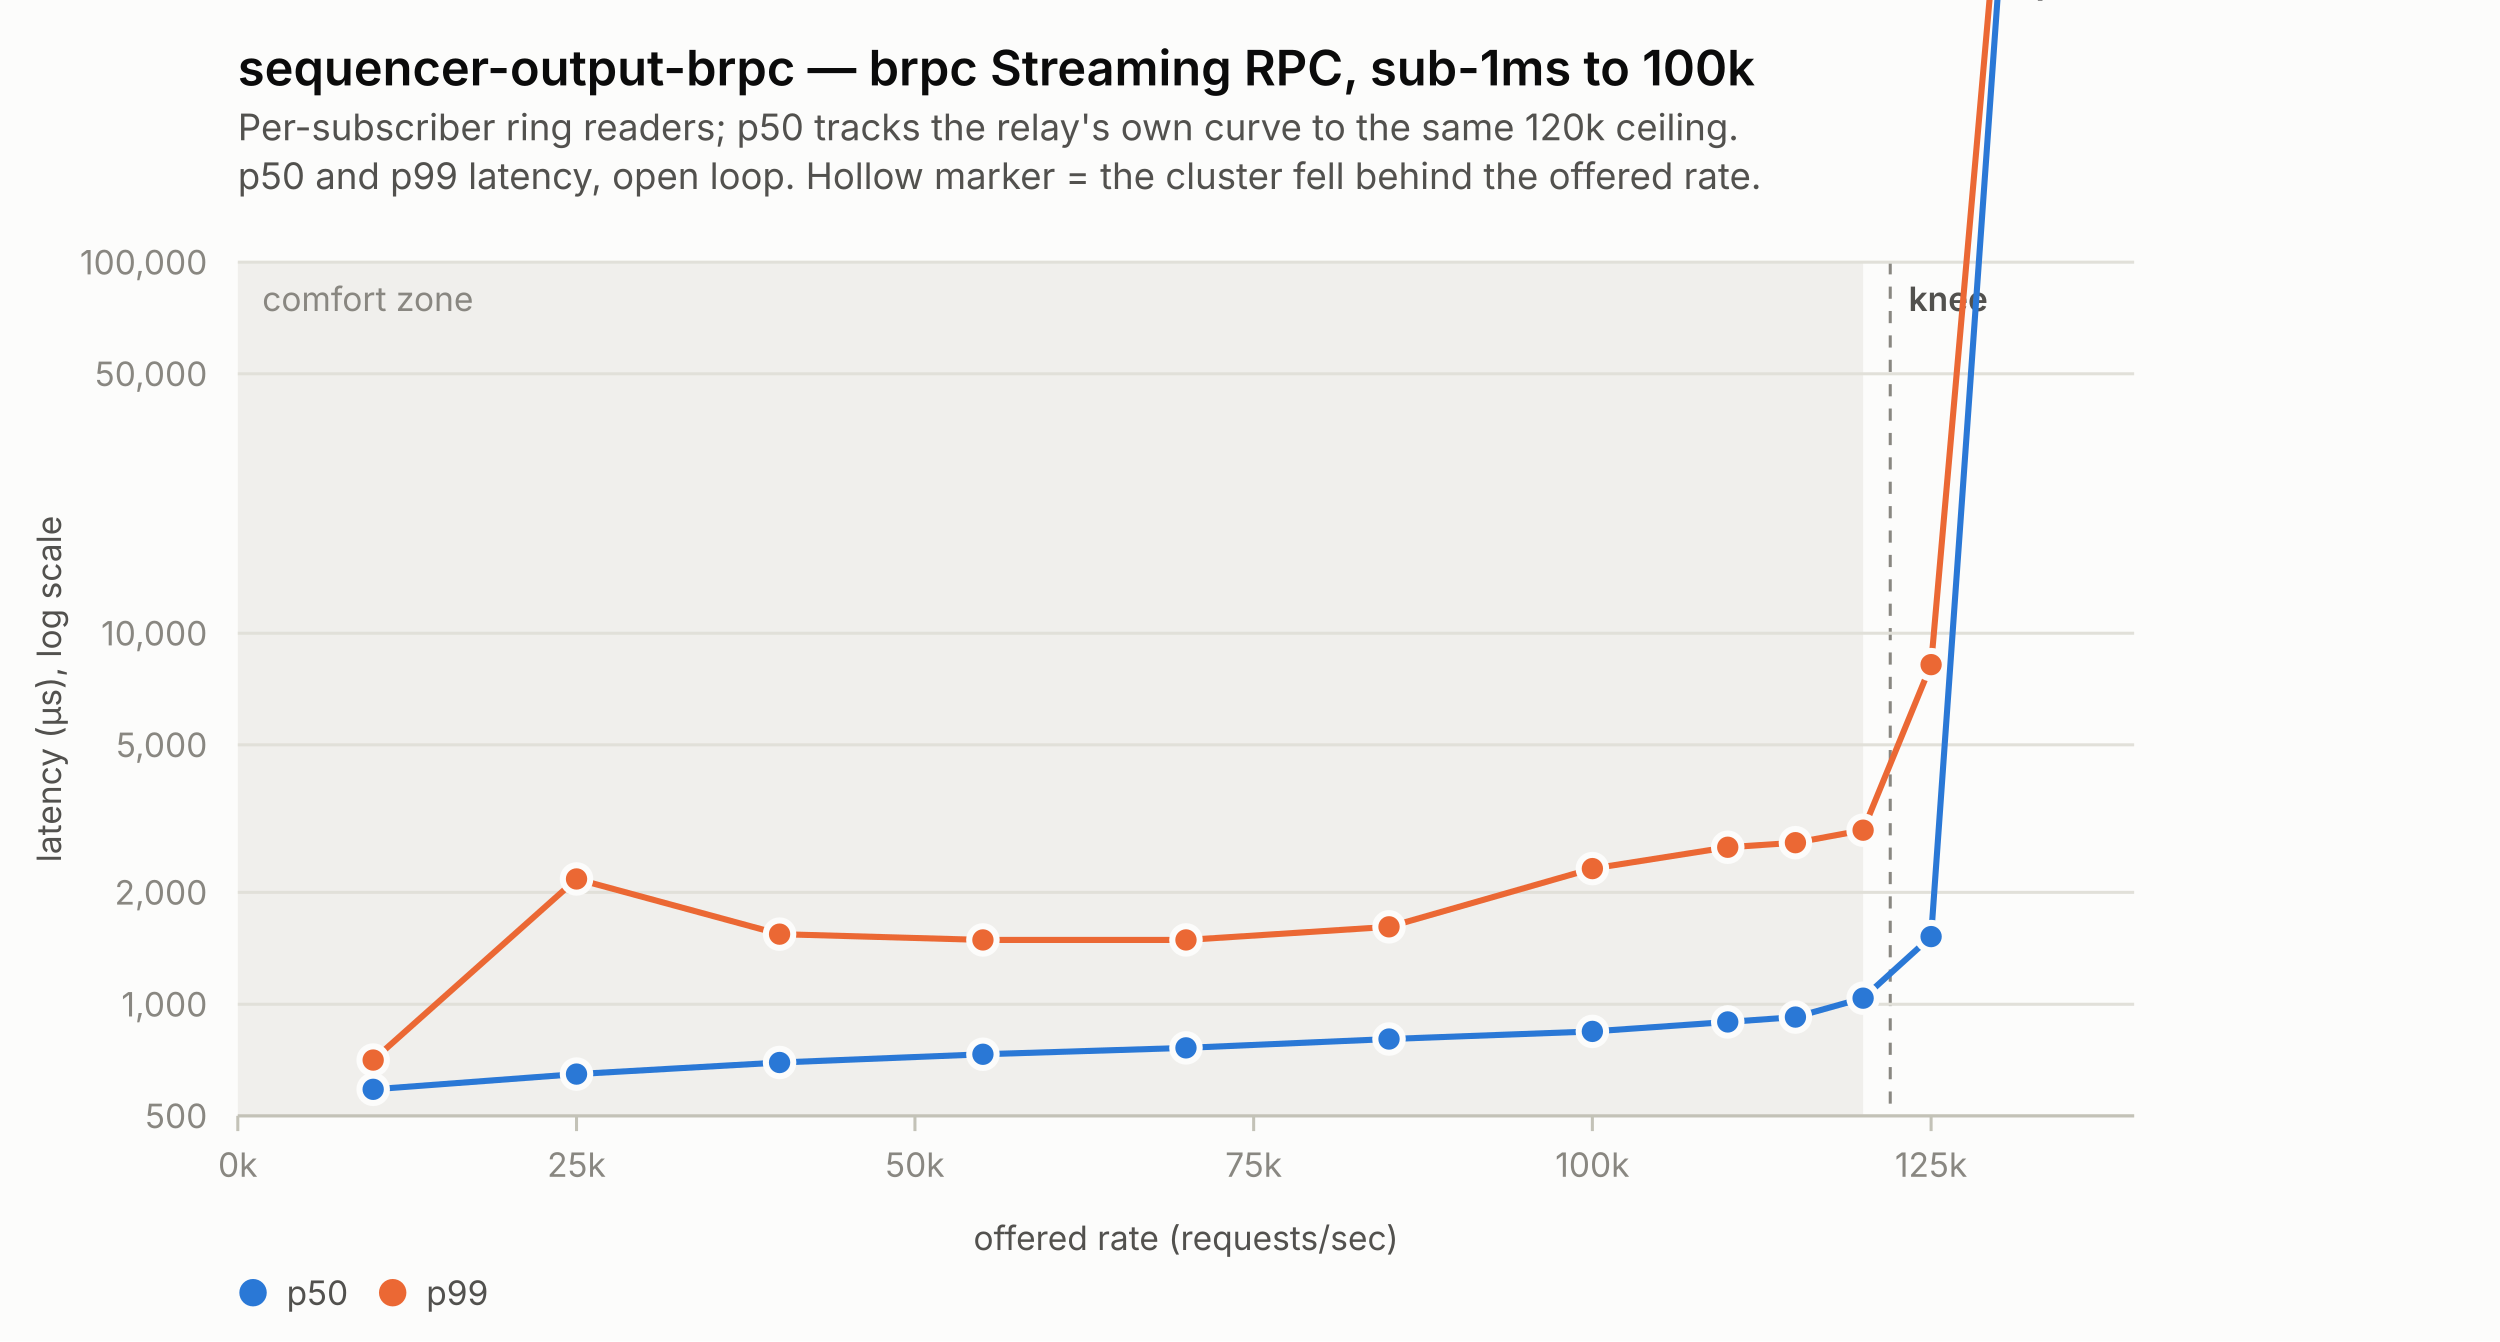
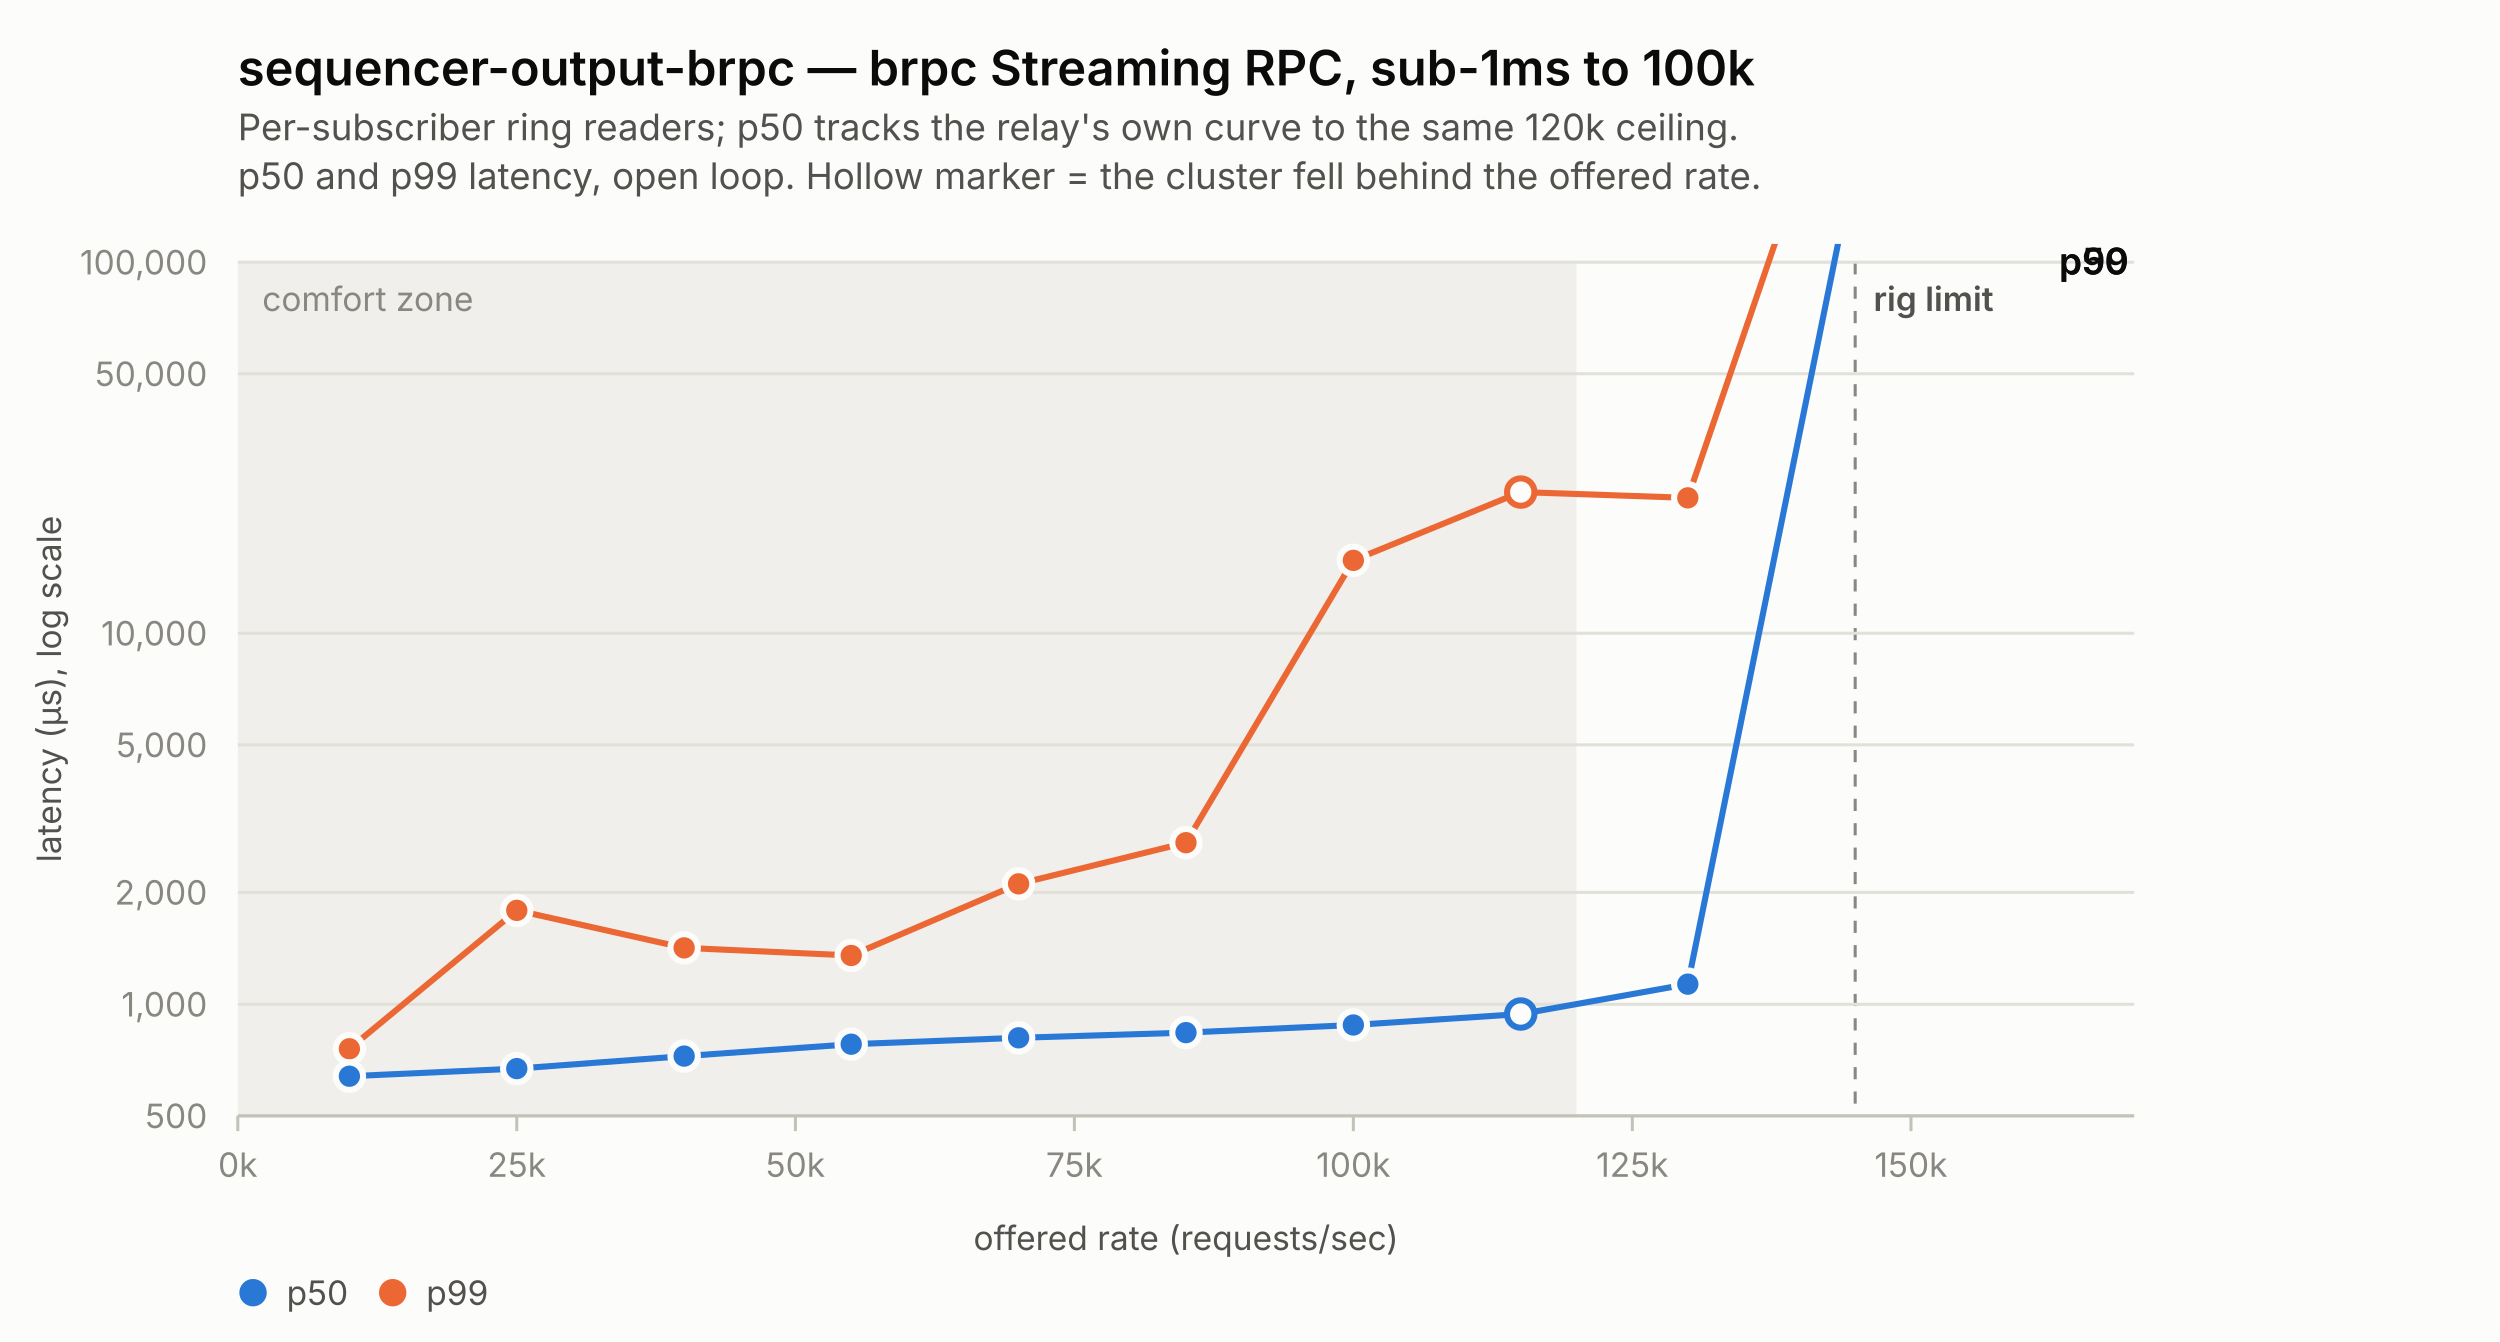
<svg xmlns="http://www.w3.org/2000/svg" width="820" height="440" viewBox="0 0 820 440" font-family="system-ui,-apple-system,&quot;Segoe UI&quot;,sans-serif" role="img" aria-label="sequencer-output-brpc — brpc Streaming RPC, sub-1ms to 100k">
  <rect width="820" height="440" fill="#fcfcfb" />
  <text x="78" y="28" font-size="16" font-weight="600" fill="#0b0b0b">sequencer-output-brpc — brpc Streaming RPC, sub-1ms to 100k</text>
  <text x="78" y="46" font-size="12" fill="#52514e">Per-subscriber ring readers; p50 tracks the relay's own curve to the same 120k ceiling.</text>
  <text x="78" y="62" font-size="12" fill="#52514e">p50 and p99 latency, open loop. Hollow marker = the cluster fell behind the offered rate.</text>
-   <rect x="78" y="86" width="533.1" height="280" fill="#f0efec" />
+   <rect x="78" y="86" width="439.1" height="280" fill="#f0efec" />
  <text x="86" y="102" font-size="11" fill="#898781">comfort zone</text>
-   <line x1="620.0" y1="86" x2="620.0" y2="366" stroke="#898781" stroke-width="1" stroke-dasharray="4 4" />
-   <text x="626.0" y="102" font-size="11" font-weight="600" fill="#52514e">knee</text>
+   <line x1="608.5" y1="86" x2="608.5" y2="366" stroke="#898781" stroke-width="1" stroke-dasharray="4 4" />
+   <text x="614.5" y="102" font-size="11" font-weight="600" fill="#52514e">rig limit</text>
  <line x1="78" y1="366.0" x2="700" y2="366.0" stroke="#e1e0d9" stroke-width="1" />
  <text x="68" y="370.0" font-size="11" fill="#898781" text-anchor="end">500</text>
  <line x1="78" y1="329.4" x2="700" y2="329.4" stroke="#e1e0d9" stroke-width="1" />
  <text x="68" y="333.4" font-size="11" fill="#898781" text-anchor="end">1,000</text>
  <line x1="78" y1="292.7" x2="700" y2="292.7" stroke="#e1e0d9" stroke-width="1" />
  <text x="68" y="296.7" font-size="11" fill="#898781" text-anchor="end">2,000</text>
  <line x1="78" y1="244.3" x2="700" y2="244.3" stroke="#e1e0d9" stroke-width="1" />
  <text x="68" y="248.3" font-size="11" fill="#898781" text-anchor="end">5,000</text>
  <line x1="78" y1="207.7" x2="700" y2="207.7" stroke="#e1e0d9" stroke-width="1" />
  <text x="68" y="211.7" font-size="11" fill="#898781" text-anchor="end">10,000</text>
  <line x1="78" y1="122.6" x2="700" y2="122.6" stroke="#e1e0d9" stroke-width="1" />
  <text x="68" y="126.6" font-size="11" fill="#898781" text-anchor="end">50,000</text>
  <line x1="78" y1="86.0" x2="700" y2="86.0" stroke="#e1e0d9" stroke-width="1" />
  <text x="68" y="90.0" font-size="11" fill="#898781" text-anchor="end">100,000</text>
  <text x="20" y="226" font-size="11" fill="#52514e" text-anchor="middle" transform="rotate(-90 20 226)">latency (µs), log scale</text>
  <line x1="78" y1="366" x2="700" y2="366" stroke="#c3c2b7" stroke-width="1" />
  <line x1="78.0" y1="366" x2="78.0" y2="371" stroke="#c3c2b7" stroke-width="1" />
  <text x="78.0" y="386" font-size="11" fill="#898781" text-anchor="middle">0k</text>
-   <line x1="189.1" y1="366" x2="189.1" y2="371" stroke="#c3c2b7" stroke-width="1" />
-   <text x="189.1" y="386" font-size="11" fill="#898781" text-anchor="middle">25k</text>
-   <line x1="300.1" y1="366" x2="300.1" y2="371" stroke="#c3c2b7" stroke-width="1" />
-   <text x="300.1" y="386" font-size="11" fill="#898781" text-anchor="middle">50k</text>
-   <line x1="411.2" y1="366" x2="411.2" y2="371" stroke="#c3c2b7" stroke-width="1" />
-   <text x="411.2" y="386" font-size="11" fill="#898781" text-anchor="middle">75k</text>
-   <line x1="522.3" y1="366" x2="522.3" y2="371" stroke="#c3c2b7" stroke-width="1" />
-   <text x="522.3" y="386" font-size="11" fill="#898781" text-anchor="middle">100k</text>
-   <line x1="633.4" y1="366" x2="633.4" y2="371" stroke="#c3c2b7" stroke-width="1" />
-   <text x="633.4" y="386" font-size="11" fill="#898781" text-anchor="middle">125k</text>
+   <line x1="169.5" y1="366" x2="169.5" y2="371" stroke="#c3c2b7" stroke-width="1" />
+   <text x="169.5" y="386" font-size="11" fill="#898781" text-anchor="middle">25k</text>
+   <line x1="260.9" y1="366" x2="260.9" y2="371" stroke="#c3c2b7" stroke-width="1" />
+   <text x="260.9" y="386" font-size="11" fill="#898781" text-anchor="middle">50k</text>
+   <line x1="352.4" y1="366" x2="352.4" y2="371" stroke="#c3c2b7" stroke-width="1" />
+   <text x="352.4" y="386" font-size="11" fill="#898781" text-anchor="middle">75k</text>
+   <line x1="443.9" y1="366" x2="443.9" y2="371" stroke="#c3c2b7" stroke-width="1" />
+   <text x="443.9" y="386" font-size="11" fill="#898781" text-anchor="middle">100k</text>
+   <line x1="535.4" y1="366" x2="535.4" y2="371" stroke="#c3c2b7" stroke-width="1" />
+   <text x="535.4" y="386" font-size="11" fill="#898781" text-anchor="middle">125k</text>
+   <line x1="626.8" y1="366" x2="626.8" y2="371" stroke="#c3c2b7" stroke-width="1" />
+   <text x="626.8" y="386" font-size="11" fill="#898781" text-anchor="middle">150k</text>
  <text x="389" y="410" font-size="11" fill="#52514e" text-anchor="middle">offered rate (requests/sec)</text>
-   <path d="M122.4,347.7 L189.1,288.3 L255.7,306.4 L322.4,308.3 L389.0,308.3 L455.6,304.0 L522.3,284.9 L566.7,277.9 L588.9,276.4 L611.1,272.3 L633.4,218.0 L655.6,-34.6" fill="none" stroke="#eb6834" stroke-width="2" stroke-linejoin="round" stroke-linecap="round" />
-   <circle cx="122.4" cy="347.7" r="4.5" fill="#eb6834" stroke="#fcfcfb" stroke-width="2" />
-   <circle cx="189.1" cy="288.3" r="4.5" fill="#eb6834" stroke="#fcfcfb" stroke-width="2" />
-   <circle cx="255.7" cy="306.4" r="4.5" fill="#eb6834" stroke="#fcfcfb" stroke-width="2" />
-   <circle cx="322.4" cy="308.3" r="4.5" fill="#eb6834" stroke="#fcfcfb" stroke-width="2" />
-   <circle cx="389.0" cy="308.3" r="4.5" fill="#eb6834" stroke="#fcfcfb" stroke-width="2" />
-   <circle cx="455.6" cy="304.0" r="4.5" fill="#eb6834" stroke="#fcfcfb" stroke-width="2" />
-   <circle cx="522.3" cy="284.9" r="4.5" fill="#eb6834" stroke="#fcfcfb" stroke-width="2" />
-   <circle cx="566.7" cy="277.9" r="4.5" fill="#eb6834" stroke="#fcfcfb" stroke-width="2" />
-   <circle cx="588.9" cy="276.4" r="4.5" fill="#eb6834" stroke="#fcfcfb" stroke-width="2" />
-   <circle cx="611.1" cy="272.3" r="4.5" fill="#eb6834" stroke="#fcfcfb" stroke-width="2" />
-   <circle cx="633.4" cy="218.0" r="4.5" fill="#eb6834" stroke="#fcfcfb" stroke-width="2" />
-   <circle cx="655.6" cy="-34.6" r="4.5" fill="#fcfcfb" stroke="#eb6834" stroke-width="2" />
-   <text x="667.6" y="-30.6" font-size="12" font-weight="600" fill="#0b0b0b">p99</text>
-   <path d="M122.4,357.3 L189.1,352.3 L255.7,348.5 L322.4,345.8 L389.0,343.7 L455.6,340.8 L522.3,338.3 L566.7,335.2 L588.9,333.6 L611.1,327.4 L633.4,307.2 L655.6,-6.3" fill="none" stroke="#2a78d6" stroke-width="2" stroke-linejoin="round" stroke-linecap="round" />
-   <circle cx="122.4" cy="357.3" r="4.5" fill="#2a78d6" stroke="#fcfcfb" stroke-width="2" />
-   <circle cx="189.1" cy="352.3" r="4.5" fill="#2a78d6" stroke="#fcfcfb" stroke-width="2" />
-   <circle cx="255.7" cy="348.5" r="4.5" fill="#2a78d6" stroke="#fcfcfb" stroke-width="2" />
-   <circle cx="322.4" cy="345.8" r="4.5" fill="#2a78d6" stroke="#fcfcfb" stroke-width="2" />
-   <circle cx="389.0" cy="343.7" r="4.5" fill="#2a78d6" stroke="#fcfcfb" stroke-width="2" />
-   <circle cx="455.6" cy="340.8" r="4.5" fill="#2a78d6" stroke="#fcfcfb" stroke-width="2" />
-   <circle cx="522.3" cy="338.3" r="4.5" fill="#2a78d6" stroke="#fcfcfb" stroke-width="2" />
-   <circle cx="566.7" cy="335.2" r="4.5" fill="#2a78d6" stroke="#fcfcfb" stroke-width="2" />
-   <circle cx="588.9" cy="333.6" r="4.5" fill="#2a78d6" stroke="#fcfcfb" stroke-width="2" />
-   <circle cx="611.1" cy="327.4" r="4.5" fill="#2a78d6" stroke="#fcfcfb" stroke-width="2" />
-   <circle cx="633.4" cy="307.2" r="4.5" fill="#2a78d6" stroke="#fcfcfb" stroke-width="2" />
-   <circle cx="655.6" cy="-6.3" r="4.5" fill="#fcfcfb" stroke="#2a78d6" stroke-width="2" />
-   <text x="667.6" y="-2.3" font-size="12" font-weight="600" fill="#0b0b0b">p50</text>
+   <defs>
+     <clipPath id="plot">
+       <rect x="72" y="80" width="634" height="292" />
+     </clipPath>
+   </defs>
+   <g clip-path="url(#plot)">
+     <path d="M114.6,344.0 L169.5,298.6 L224.4,310.9 L279.2,313.4 L334.1,289.9 L389.0,276.4 L443.9,183.8 L498.8,161.4 L553.6,163.3 L608.5,3.0 L663.4,-42.9" fill="none" stroke="#eb6834" stroke-width="2" stroke-linejoin="round" stroke-linecap="round" />
+     <circle cx="114.6" cy="344.0" r="4.5" fill="#eb6834" stroke="#fcfcfb" stroke-width="2" />
+     <circle cx="169.5" cy="298.6" r="4.5" fill="#eb6834" stroke="#fcfcfb" stroke-width="2" />
+     <circle cx="224.4" cy="310.9" r="4.5" fill="#eb6834" stroke="#fcfcfb" stroke-width="2" />
+     <circle cx="279.2" cy="313.4" r="4.5" fill="#eb6834" stroke="#fcfcfb" stroke-width="2" />
+     <circle cx="334.1" cy="289.9" r="4.5" fill="#eb6834" stroke="#fcfcfb" stroke-width="2" />
+     <circle cx="389.0" cy="276.4" r="4.5" fill="#eb6834" stroke="#fcfcfb" stroke-width="2" />
+     <circle cx="443.9" cy="183.8" r="4.5" fill="#eb6834" stroke="#fcfcfb" stroke-width="2" />
+     <circle cx="498.8" cy="161.4" r="4.5" fill="#fcfcfb" stroke="#eb6834" stroke-width="2" />
+     <circle cx="553.6" cy="163.3" r="4.5" fill="#eb6834" stroke="#fcfcfb" stroke-width="2" />
+     <circle cx="608.5" cy="3.0" r="4.5" fill="#fcfcfb" stroke="#eb6834" stroke-width="2" />
+     <circle cx="663.4" cy="-42.9" r="4.5" fill="#fcfcfb" stroke="#eb6834" stroke-width="2" />
+     <path d="M114.6,353.0 L169.5,350.5 L224.4,346.4 L279.2,342.5 L334.1,340.4 L389.0,338.7 L443.9,336.2 L498.8,332.6 L553.6,322.8 L608.5,52.2 L663.4,-8.1" fill="none" stroke="#2a78d6" stroke-width="2" stroke-linejoin="round" stroke-linecap="round" />
+     <circle cx="114.6" cy="353.0" r="4.5" fill="#2a78d6" stroke="#fcfcfb" stroke-width="2" />
+     <circle cx="169.5" cy="350.5" r="4.5" fill="#2a78d6" stroke="#fcfcfb" stroke-width="2" />
+     <circle cx="224.4" cy="346.4" r="4.5" fill="#2a78d6" stroke="#fcfcfb" stroke-width="2" />
+     <circle cx="279.2" cy="342.5" r="4.5" fill="#2a78d6" stroke="#fcfcfb" stroke-width="2" />
+     <circle cx="334.1" cy="340.4" r="4.5" fill="#2a78d6" stroke="#fcfcfb" stroke-width="2" />
+     <circle cx="389.0" cy="338.7" r="4.5" fill="#2a78d6" stroke="#fcfcfb" stroke-width="2" />
+     <circle cx="443.9" cy="336.2" r="4.5" fill="#2a78d6" stroke="#fcfcfb" stroke-width="2" />
+     <circle cx="498.8" cy="332.6" r="4.5" fill="#fcfcfb" stroke="#2a78d6" stroke-width="2" />
+     <circle cx="553.6" cy="322.8" r="4.5" fill="#2a78d6" stroke="#fcfcfb" stroke-width="2" />
+     <circle cx="608.5" cy="52.2" r="4.5" fill="#fcfcfb" stroke="#2a78d6" stroke-width="2" />
+     <circle cx="663.4" cy="-8.1" r="4.5" fill="#fcfcfb" stroke="#2a78d6" stroke-width="2" />
+   </g>
+   <text x="675.4" y="90.0" font-size="12" font-weight="600" fill="#0b0b0b">p99</text>
+   <text x="675.4" y="90.0" font-size="12" font-weight="600" fill="#0b0b0b">p50</text>
  <circle cx="83" cy="424" r="4.5" fill="#2a78d6" />
  <text x="94" y="428" font-size="11" fill="#52514e">p50</text>
  <circle cx="128.8" cy="424" r="4.5" fill="#eb6834" />
  <text x="139.8" y="428" font-size="11" fill="#52514e">p99</text>
</svg>
